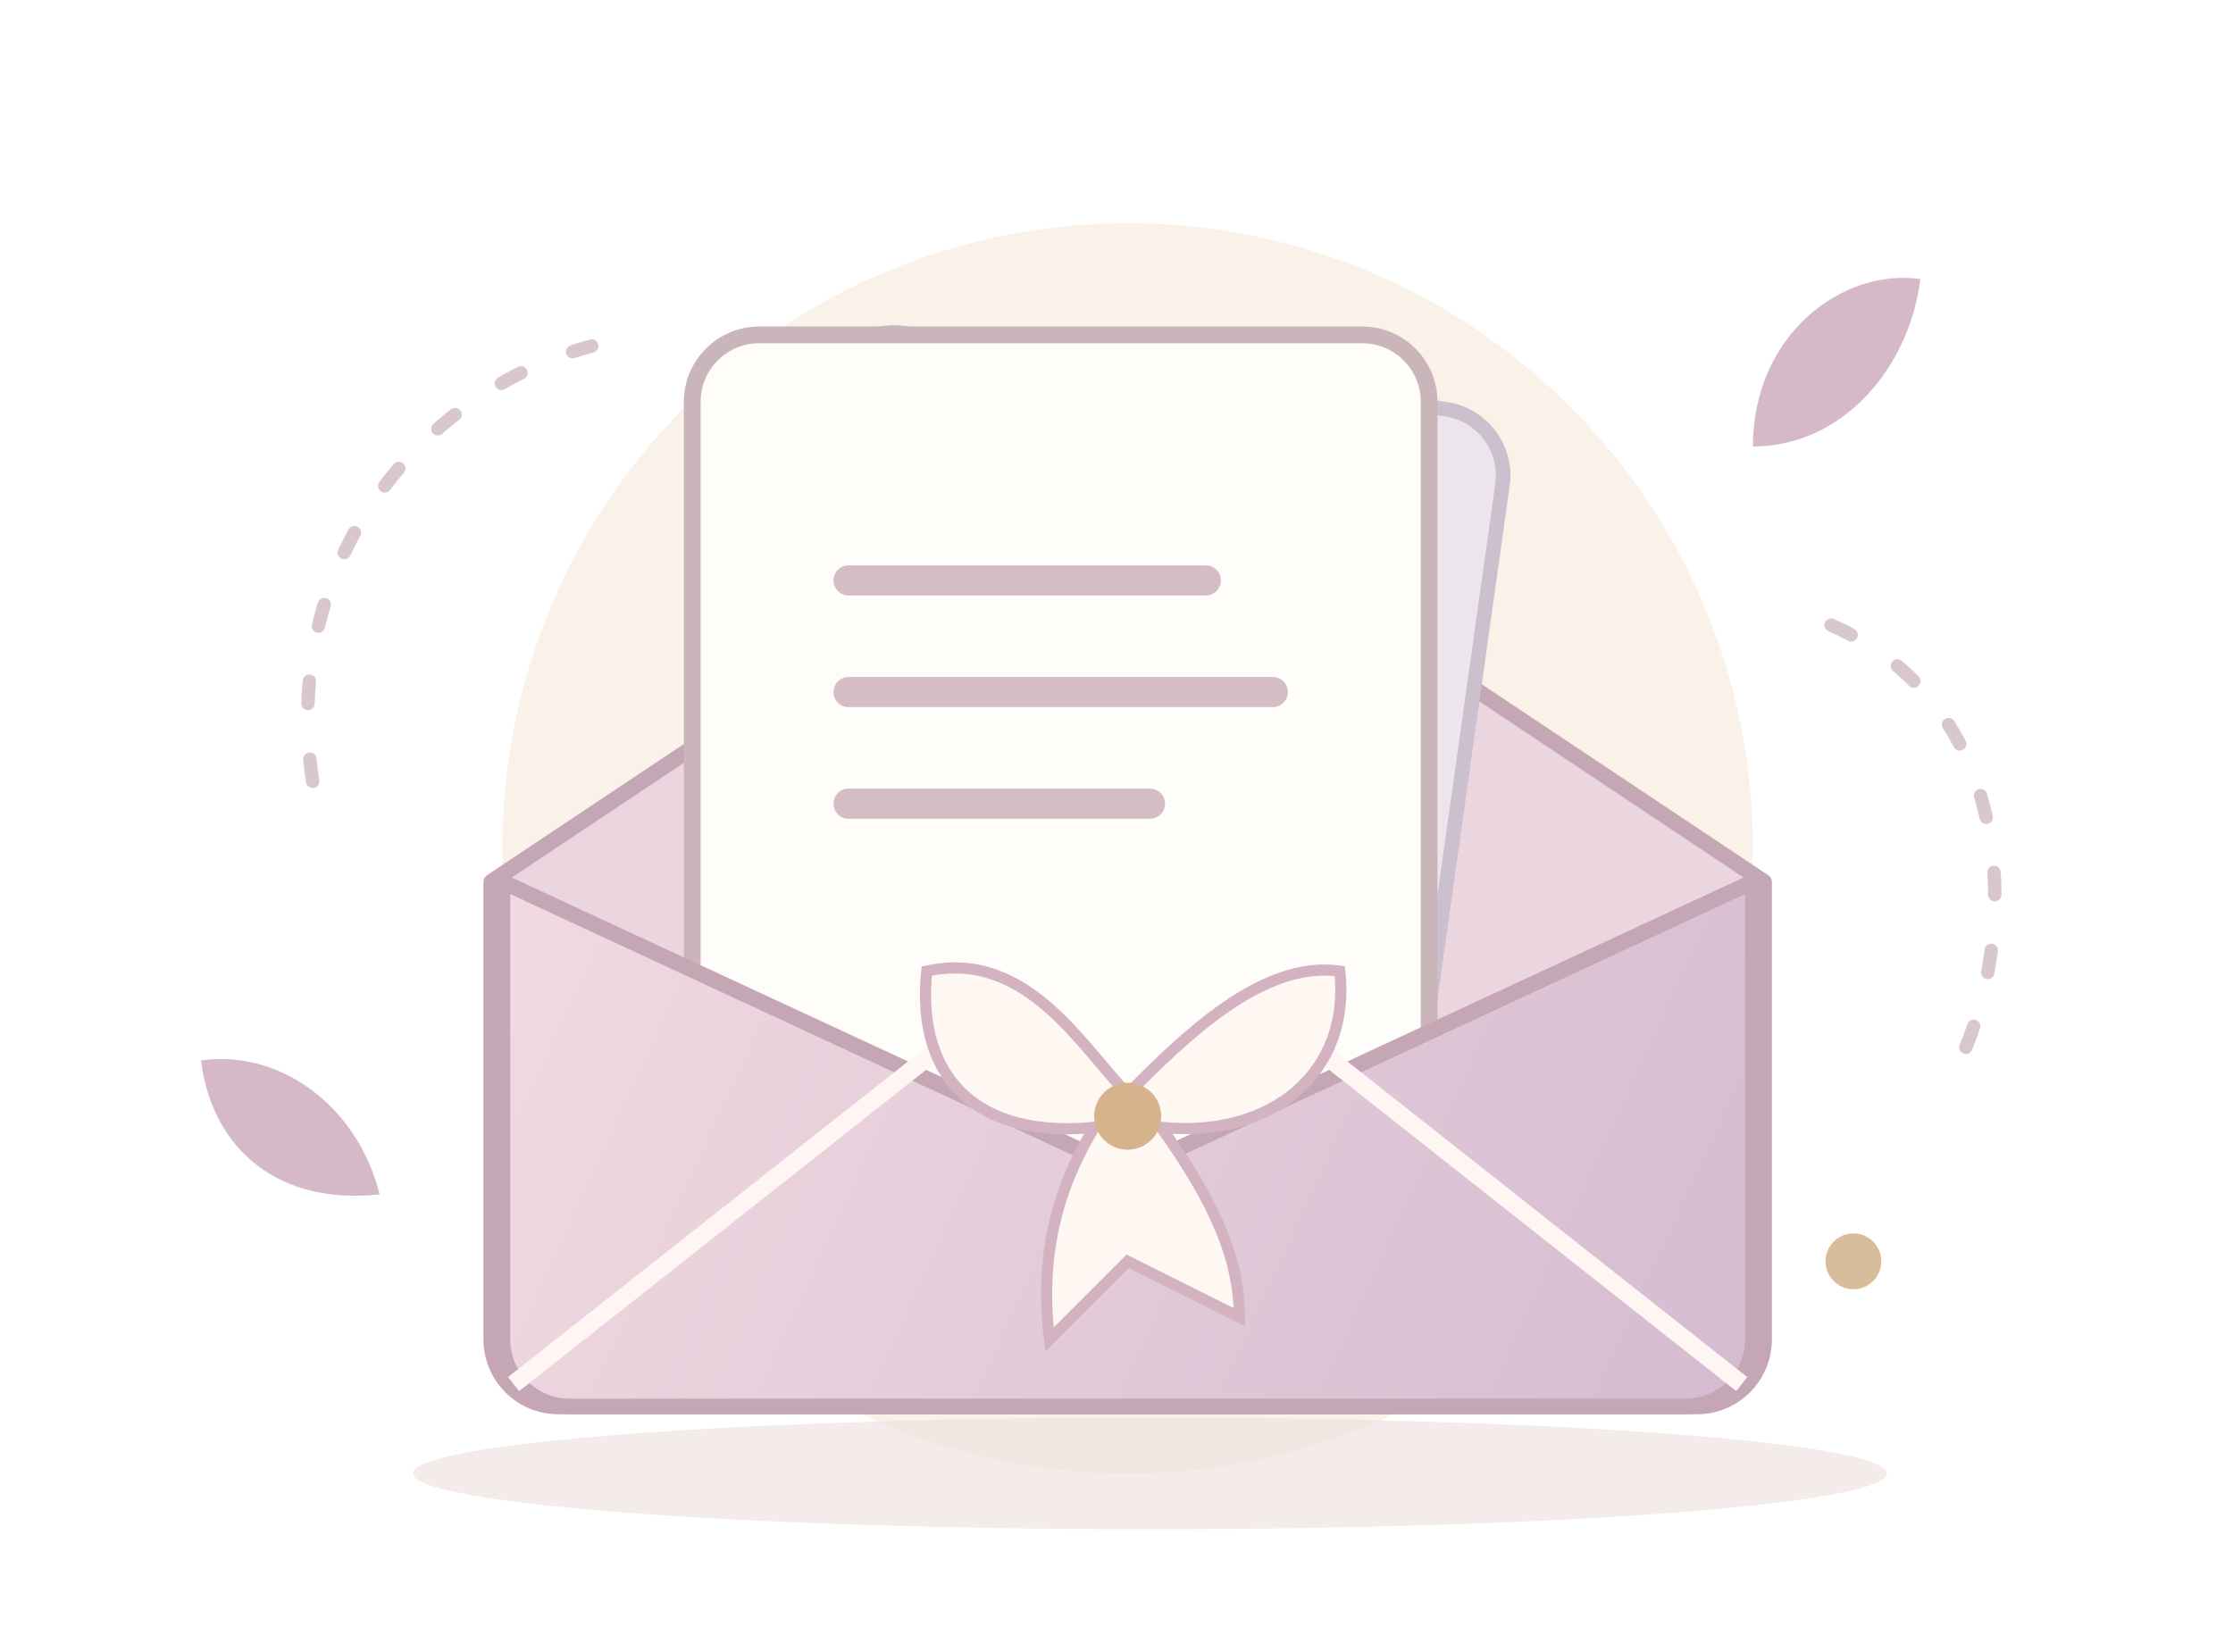
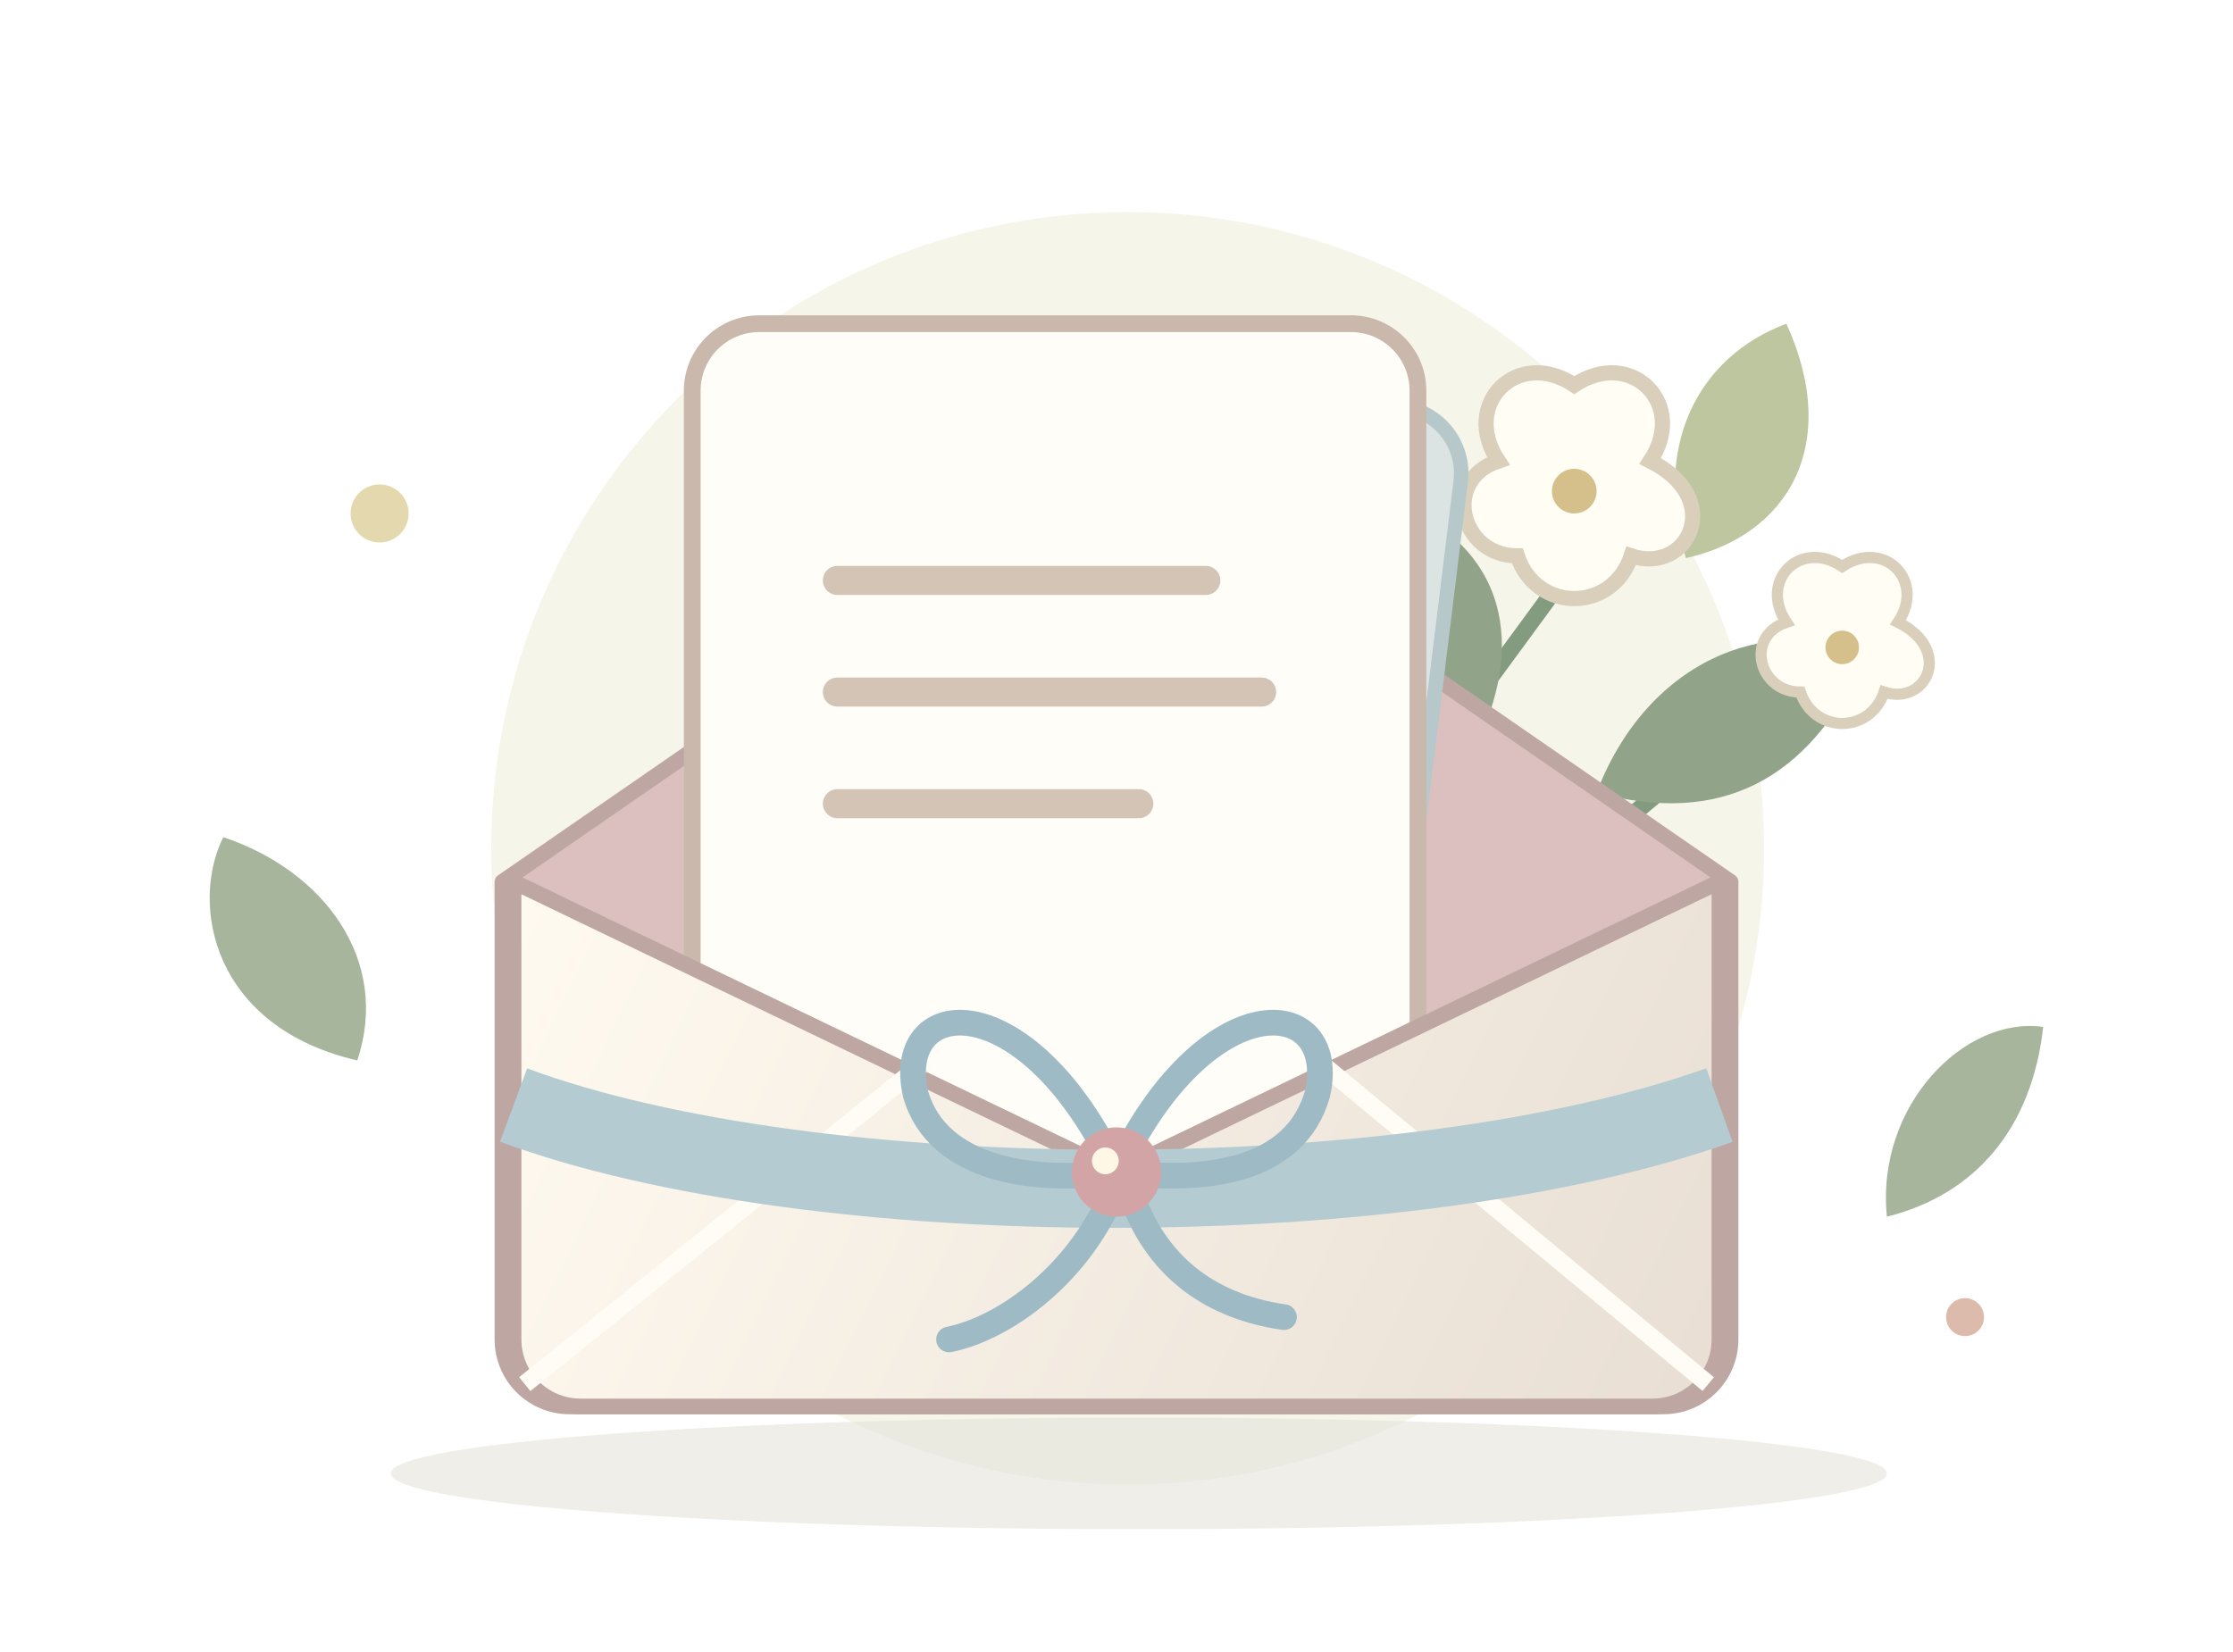
<svg xmlns="http://www.w3.org/2000/svg" width="200" height="148" viewBox="0 0 200 148" fill="none">
  <defs>
-     <linearGradient id="envelope" x1="47" y1="76" x2="158" y2="127" gradientUnits="userSpaceOnUse">
-       <stop stop-color="#f1dae1" />
-       <stop offset="1" stop-color="#d4bbd0" />
+     <linearGradient id="envelope" x1="49" y1="75" x2="151" y2="125" gradientUnits="userSpaceOnUse">
+       <stop stop-color="#fffaf0" />
+       <stop offset="1" stop-color="#e9dfd4" />
    </linearGradient>
+     <path id="flower" d="M0-5C-3-7-6-4-4-1C-7 0-6 4-3 4C-2 7 2 7 3 4C6 5 8 1 4-1C6-4 3-7 0-5Z" fill="#fffdf4" stroke="#d9cfbb" stroke-width=".8" />
  </defs>
-   <circle cx="101" cy="76" r="56" fill="#faf1e8" />
-   <ellipse cx="103" cy="132" rx="66" ry="5" fill="#e9dcd8" opacity=".55" />
-   <path d="M44 79L101 41L158 79V120A6 6 0 0 1 152 126H50A6 6 0 0 1 44 120Z" fill="#ebd6df" stroke="#c5a6b5" stroke-width="1.4" stroke-linejoin="round" />
-   <rect x="75" y="29" width="61" height="77" rx="6" transform="rotate(8 75 29)" fill="#ece5eb" stroke="#ccbfce" stroke-width="1.3" />
-   <rect x="62" y="30" width="66" height="76" rx="6" fill="#fffdf9" stroke="#c9b5ba" stroke-width="1.5" />
-   <path d="M76 52H108M76 62H114M76 72H103" stroke="#d5bdc5" stroke-width="2.7" stroke-linecap="round" />
-   <path d="M45 79L101 105L157 79V120A6 6 0 0 1 151 126H51A6 6 0 0 1 45 120Z" fill="url(#envelope)" stroke="#c5a6b5" stroke-width="1.4" stroke-linejoin="round" />
-   <path d="M46 124L84 94M156 124L118 94" stroke="#fff5f3" stroke-width="1.6" />
-   <path d="M83 87C92 85 97 94 101 98C106 93 113 86 120 87C121 96 114 102 104 101C109 108 111 113 111 118L101 113L94 120C93 112 95 106 98 101C88 102 82 97 83 87Z" fill="#fff8f2" stroke="#d3b3c2" stroke-width="1" />
-   <circle cx="101" cy="100" r="3" fill="#d6b38d" />
-   <path d="M34 107C32 99 25 94 18 95C19 103 25 108 34 107Z" fill="#d5b9c9" />
-   <path d="M157 40C157 30 165 24 172 25C171 33 165 40 157 40Z" fill="#d5b9c9" />
-   <path d="M28 70C25 50 38 35 53 31M164 56C180 63 181 82 176 94" stroke="#d9c7cf" stroke-width="1.2" stroke-linecap="round" stroke-dasharray="2 5" />
-   <circle cx="166" cy="113" r="2.5" fill="#d8bd9c" />
+   <circle cx="101" cy="76" r="57" fill="#f5f5e9" />
+   <ellipse cx="102" cy="132" rx="67" ry="5" fill="#e4e3da" opacity=".6" />
+   <path d="M112 90L145 45M126 90L164 58" stroke="#839b7f" stroke-width="1.5" />
+   <path d="M133 65C121 62 118 52 122 44C133 47 137 55 133 65ZM143 71C148 58 160 55 167 59C162 70 154 74 143 71Z" fill="#91a489" />
+   <path d="M151 50C148 40 152 32 160 29C165 40 160 48 151 50Z" fill="#bdc69e" />
+   <use href="#flower" transform="translate(141 43) scale(1.7)" />
+   <use href="#flower" transform="translate(165 57) scale(1.25)" />
+   <circle cx="141" cy="44" r="2" fill="#d5c08b" />
+   <circle cx="165" cy="58" r="1.5" fill="#d5c08b" />
+   <path d="M45 79L100 41L155 79V120A6 6 0 0 1 149 126H51A6 6 0 0 1 45 120Z" fill="#dcc0c0" stroke="#bea7a2" stroke-width="1.4" stroke-linejoin="round" />
+   <rect x="73" y="30" width="59" height="77" rx="6" transform="rotate(7 73 30)" fill="#dbe4e3" stroke="#b6c8c9" stroke-width="1.3" />
+   <rect x="62" y="29" width="65" height="77" rx="6" fill="#fffdf7" stroke="#c9b8ab" stroke-width="1.5" />
+   <path d="M75 52H108M75 62H113M75 72H102" stroke="#d3c4b6" stroke-width="2.6" stroke-linecap="round" />
+   <path d="M46 79L100 105L154 79V120A6 6 0 0 1 148 126H52A6 6 0 0 1 46 120Z" fill="url(#envelope)" stroke="#bea7a2" stroke-width="1.4" stroke-linejoin="round" />
+   <path d="M47 124L83 95M153 124L118 95" stroke="#fffcf5" stroke-width="1.6" />
+   <path d="M46 99C73 109 126 109 154 99" stroke="#b4cbd2" stroke-width="7" />
+   <path d="M100 105C92 88 80 89 82 98C84 105 93 106 100 105ZM100 105C108 88 120 89 118 98C116 105 108 106 100 105ZM100 106C97 114 90 119 85 120M101 106C103 113 108 117 115 118" stroke="#9ebac5" stroke-width="2.3" stroke-linecap="round" />
+   <circle cx="100" cy="105" r="4" fill="#d2a4a6" />
+   <circle cx="99" cy="104" r="1.2" fill="#fff7e6" />
+   <path d="M32 95C19 92 17 81 20 75C29 78 35 86 32 95ZM169 109C168 99 176 91 183 92C182 101 177 107 169 109Z" fill="#a6b59b" />
+   <circle cx="34" cy="46" r="2.6" fill="#e4d8ae" />
+   <circle cx="176" cy="118" r="1.7" fill="#ddbbac" />
</svg>
